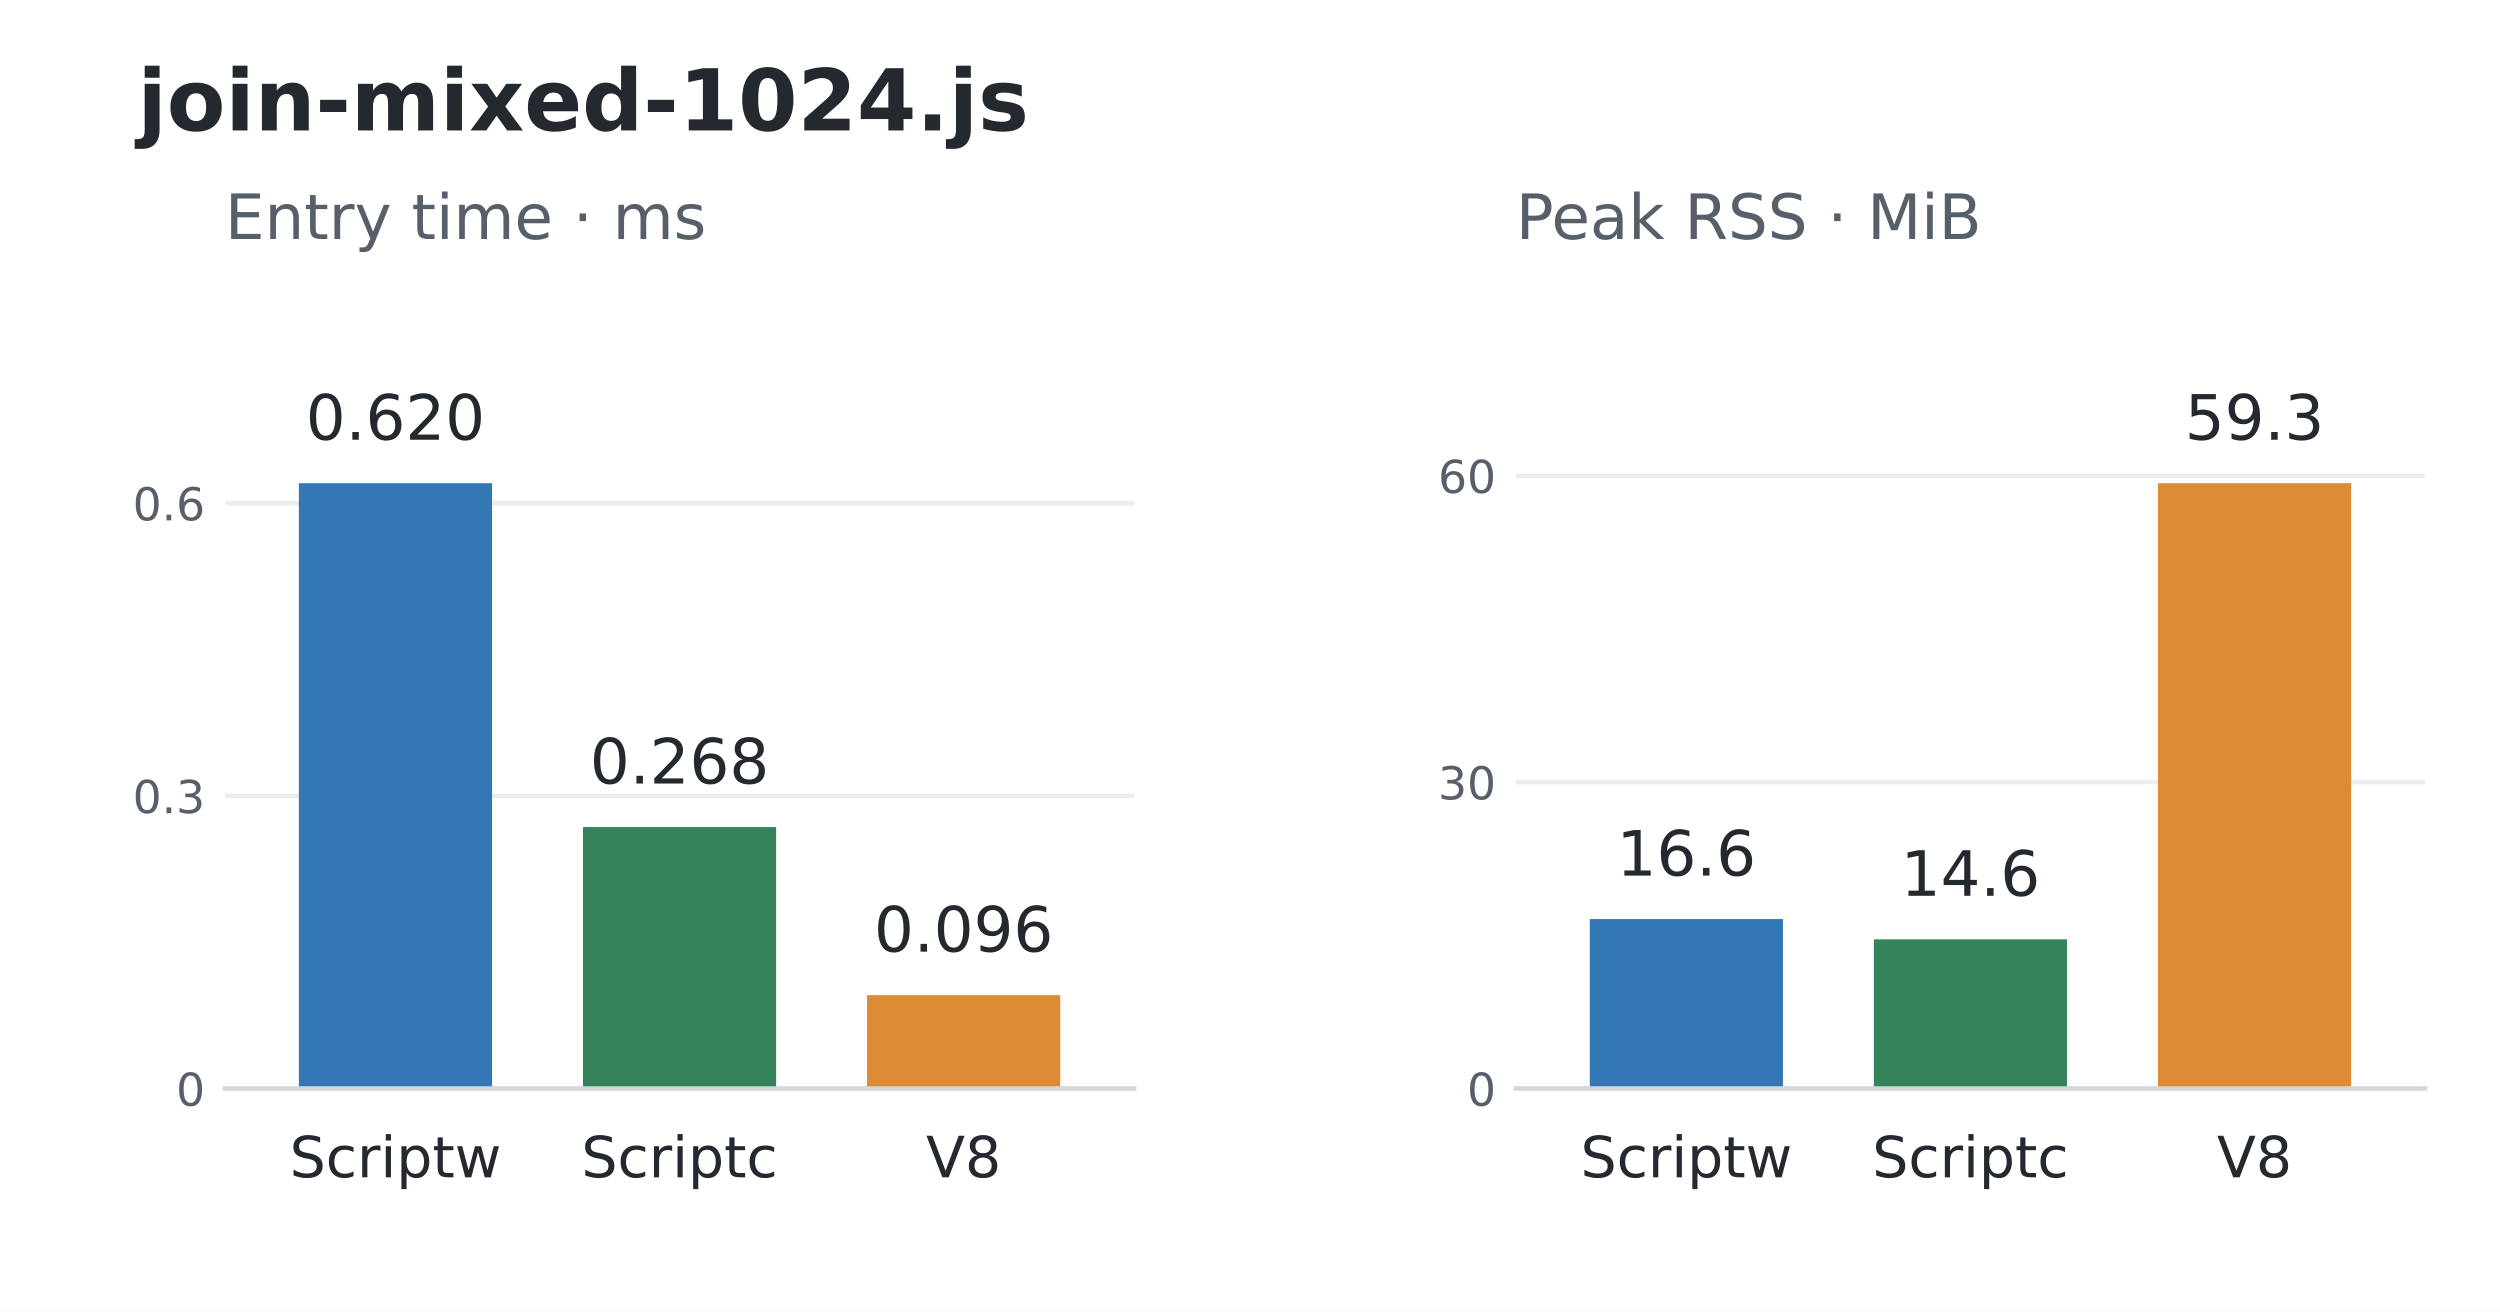
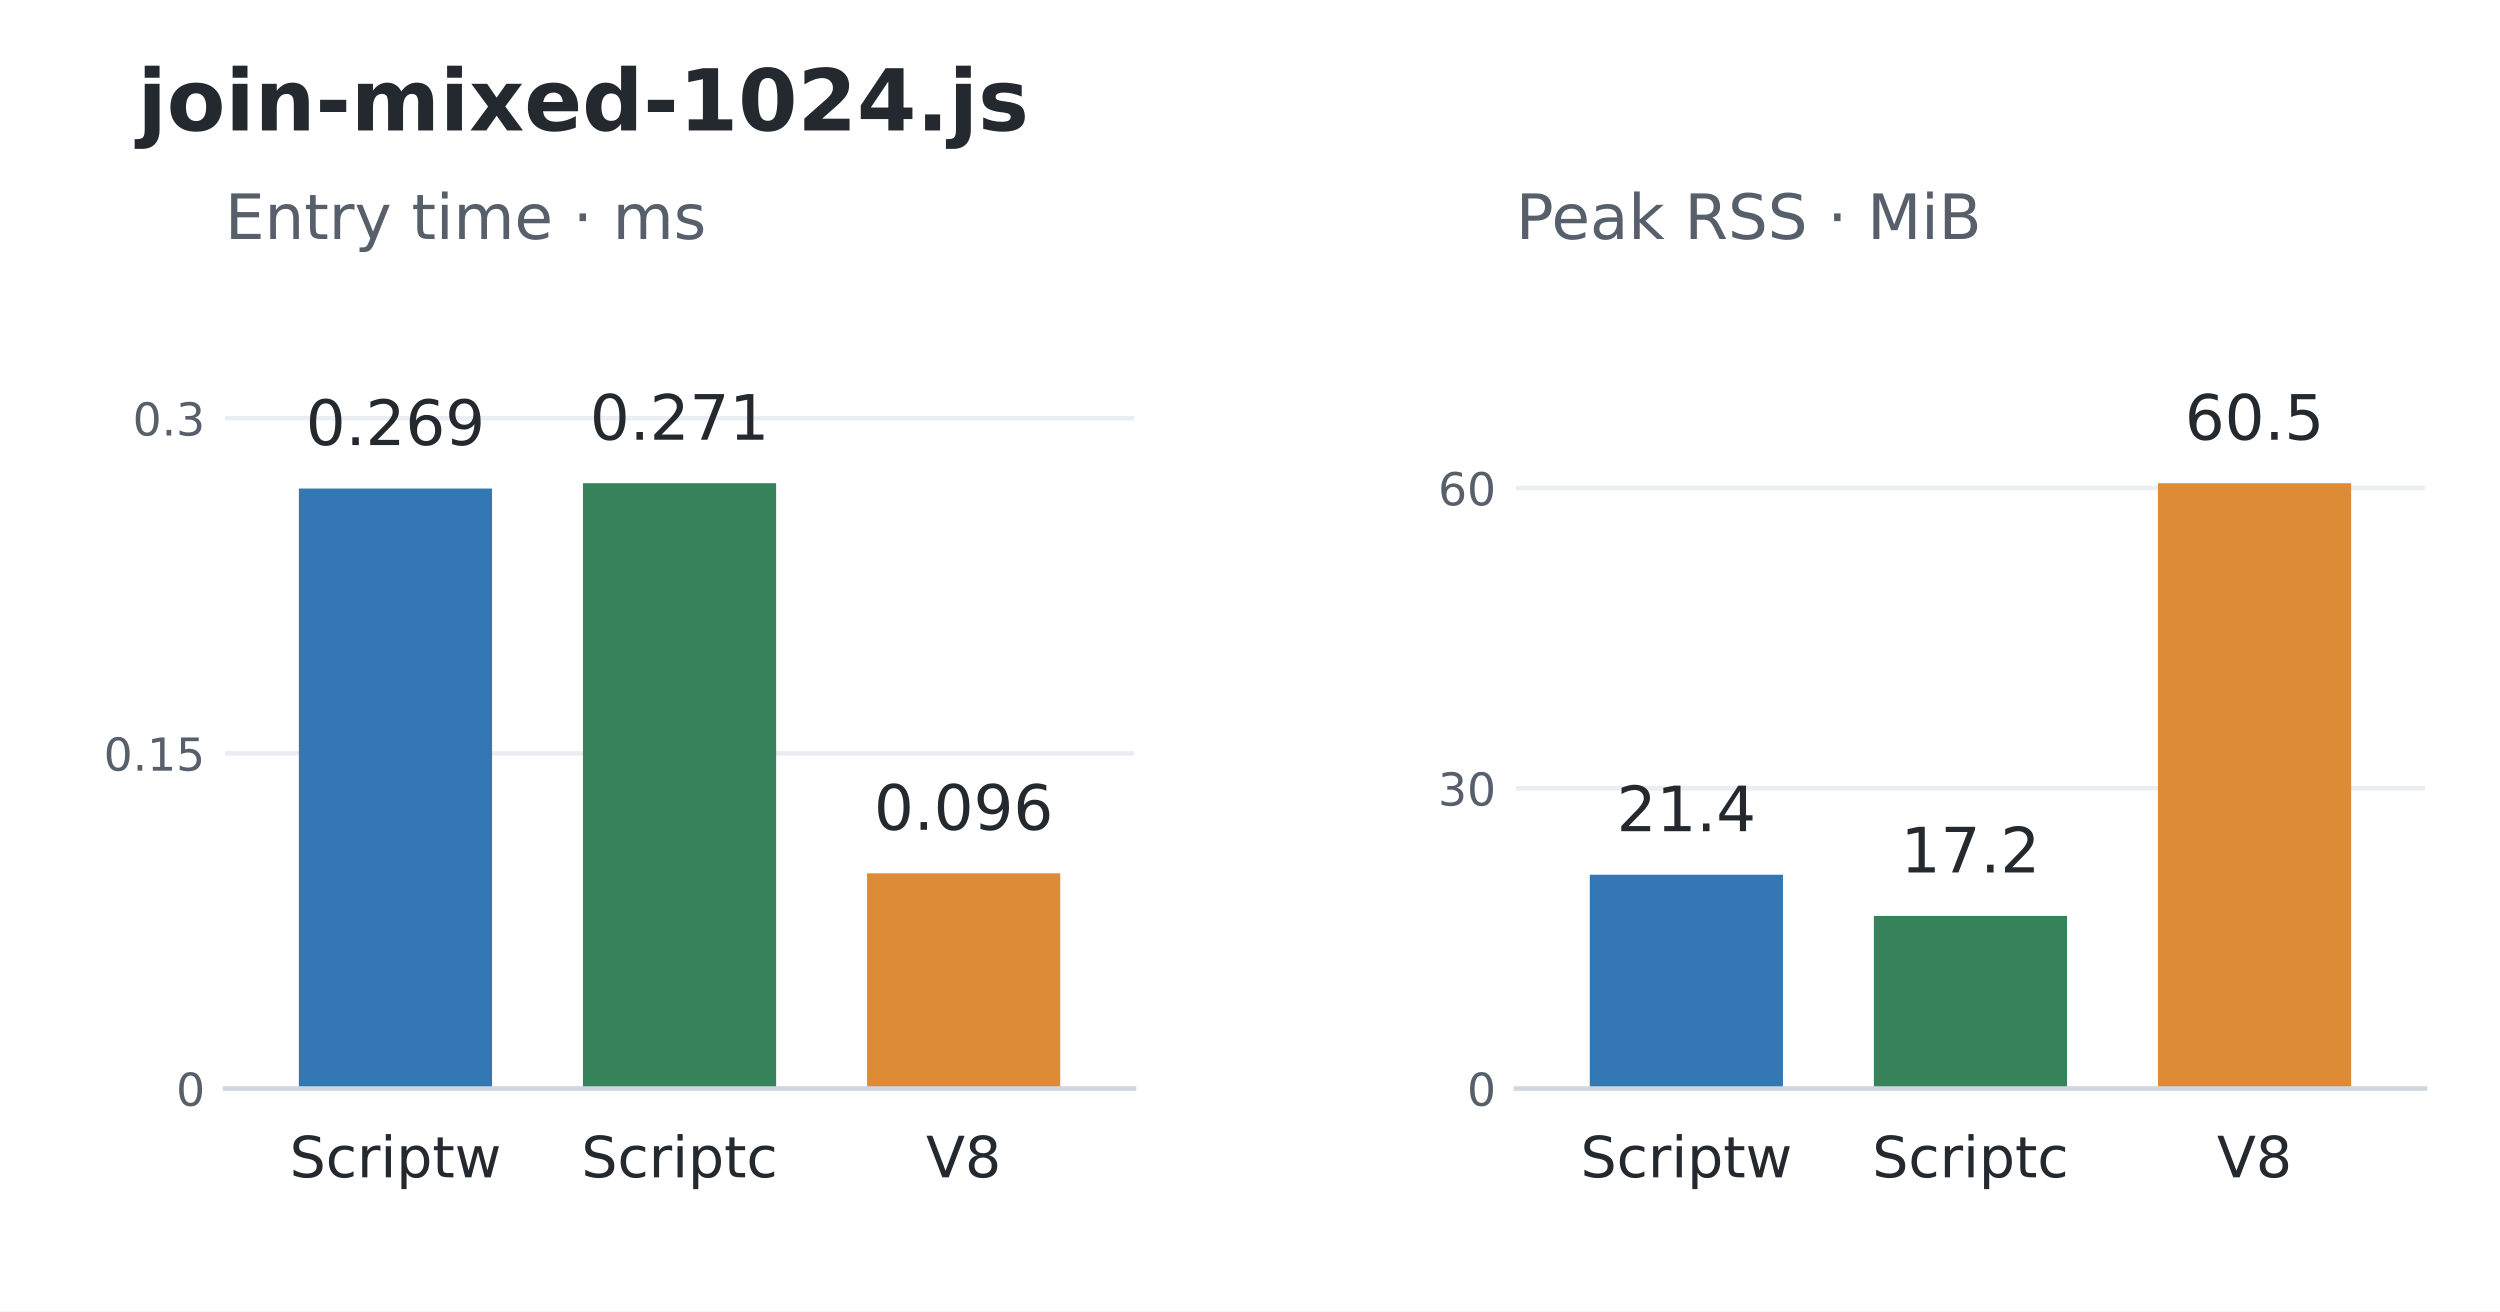
<svg xmlns="http://www.w3.org/2000/svg" width="439.2pt" height="230.4pt" viewBox="0 0 439.2 230.4" version="1.1">
  <defs>
    <style type="text/css">*{stroke-linejoin: round; stroke-linecap: butt}</style>
  </defs>
  <g id="figure_1">
    <g id="patch_1">
      <path d="M 0 230.4 L 439.2 230.4 L 439.2 0 L 0 0 z " style="fill: #ffffff" />
    </g>
    <g id="axes_1">
      <g id="patch_2">
        <path d="M 39.528 191.232 L 199.237 191.232 L 199.237 52.992 L 39.528 52.992 z " style="fill: #ffffff" />
      </g>
      <g id="matplotlib.axis_1">
        <g id="xtick_1">
          <g id="line2d_1" />
          <g id="text_1">
            <text style="font-size: 10px; font-family: 'DejaVu Sans'; text-anchor: middle; fill: #24292f" x="69.473" y="206.83" transform="rotate(-0 69.47346 206.8304)">Scriptw</text>
          </g>
        </g>
        <g id="xtick_2">
          <g id="line2d_2" />
          <g id="text_2">
            <text style="font-size: 10px; font-family: 'DejaVu Sans'; text-anchor: middle; fill: #24292f" x="119.383" y="206.83" transform="rotate(-0 119.3825 206.8304)">Scriptc</text>
          </g>
        </g>
        <g id="xtick_3">
          <g id="line2d_3" />
          <g id="text_3">
            <text style="font-size: 10px; font-family: 'DejaVu Sans'; text-anchor: middle; fill: #24292f" x="169.292" y="206.83" transform="rotate(-0 169.2916 206.8297)">V8</text>
          </g>
        </g>
      </g>
      <g id="matplotlib.axis_2">
        <g id="ytick_1">
          <g id="line2d_4">
            <path d="M 39.528 191.232 L 199.237 191.232 " clip-path="url(#p648741f3fb)" style="fill: none; stroke: #eaeef2; stroke-width: 0.8; stroke-linecap: square" />
          </g>
          <g id="line2d_5" />
          <g id="text_4">
            <text style="font-size: 8px; font-family: 'DejaVu Sans'; text-anchor: end; fill: #57606a" x="36.028" y="194.271" transform="rotate(-0 36.028 194.2711)">0</text>
          </g>
        </g>
        <g id="ytick_2">
          <g id="line2d_6">
-             <path d="M 39.528 139.807 L 199.237 139.807 " clip-path="url(#p648741f3fb)" style="fill: none; stroke: #eaeef2; stroke-width: 0.8; stroke-linecap: square" />
+             <path d="M 39.528 132.353 L 199.237 132.353 " clip-path="url(#p648741f3fb)" style="fill: none; stroke: #eaeef2; stroke-width: 0.8; stroke-linecap: square" />
          </g>
          <g id="line2d_7" />
          <g id="text_5">
-             <text style="font-size: 8px; font-family: 'DejaVu Sans'; text-anchor: end; fill: #57606a" x="36.028" y="142.846" transform="rotate(-0 36.028 142.8462)">0.3</text>
+             <text style="font-size: 8px; font-family: 'DejaVu Sans'; text-anchor: end; fill: #57606a" x="36.028" y="135.392" transform="rotate(-0 36.028 135.3924)">0.15</text>
          </g>
        </g>
        <g id="ytick_3">
          <g id="line2d_8">
-             <path d="M 39.528 88.382 L 199.237 88.382 " clip-path="url(#p648741f3fb)" style="fill: none; stroke: #eaeef2; stroke-width: 0.8; stroke-linecap: square" />
+             <path d="M 39.528 73.475 L 199.237 73.475 " clip-path="url(#p648741f3fb)" style="fill: none; stroke: #eaeef2; stroke-width: 0.8; stroke-linecap: square" />
          </g>
          <g id="line2d_9" />
          <g id="text_6">
-             <text style="font-size: 8px; font-family: 'DejaVu Sans'; text-anchor: end; fill: #57606a" x="36.028" y="91.421" transform="rotate(-0 36.028 91.42143)">0.6</text>
+             <text style="font-size: 8px; font-family: 'DejaVu Sans'; text-anchor: end; fill: #57606a" x="36.028" y="76.514" transform="rotate(-0 36.028 76.51367)">0.3</text>
          </g>
        </g>
      </g>
      <g id="patch_3">
-         <path d="M 52.504 191.232 L 86.443 191.232 L 86.443 84.894 L 52.504 84.894 z " clip-path="url(#p648741f3fb)" style="fill: #3378b5" />
+         <path d="M 52.504 191.232 L 86.443 191.232 L 86.443 85.827 L 52.504 85.827 z " clip-path="url(#p648741f3fb)" style="fill: #3378b5" />
      </g>
      <g id="patch_4">
-         <path d="M 102.413 191.232 L 136.352 191.232 L 136.352 145.301 L 102.413 145.301 z " clip-path="url(#p648741f3fb)" style="fill: #36835b" />
+         <path d="M 102.413 191.232 L 136.352 191.232 L 136.352 84.894 L 102.413 84.894 z " clip-path="url(#p648741f3fb)" style="fill: #36835b" />
      </g>
      <g id="patch_5">
-         <path d="M 152.323 191.232 L 186.261 191.232 L 186.261 174.825 L 152.323 174.825 z " clip-path="url(#p648741f3fb)" style="fill: #de8b36" />
+         <path d="M 152.323 191.232 L 186.261 191.232 L 186.261 153.427 L 152.323 153.427 z " clip-path="url(#p648741f3fb)" style="fill: #de8b36" />
      </g>
      <g id="patch_6">
        <path d="M 39.528 191.232 L 199.237 191.232 " style="fill: none; stroke: #d0d7de; stroke-width: 0.8; stroke-linejoin: miter; stroke-linecap: square" />
      </g>
      <g id="text_7">
-         <text style="font-size: 11px; font-family: 'DejaVu Sans'; text-anchor: middle; fill: #24292f" x="69.473" y="77.251" transform="rotate(-0 69.47346 77.25096)">0.620</text>
+         <text style="font-size: 11px; font-family: 'DejaVu Sans'; text-anchor: middle; fill: #24292f" x="69.473" y="78.185" transform="rotate(-0 69.47346 78.18458)">0.269</text>
      </g>
      <g id="text_8">
-         <text style="font-size: 11px; font-family: 'DejaVu Sans'; text-anchor: middle; fill: #24292f" x="119.383" y="137.658" transform="rotate(-0 119.3825 137.6582)">0.268</text>
+         <text style="font-size: 11px; font-family: 'DejaVu Sans'; text-anchor: middle; fill: #24292f" x="119.383" y="77.251" transform="rotate(-0 119.3825 77.25096)">0.271</text>
      </g>
      <g id="text_9">
-         <text style="font-size: 11px; font-family: 'DejaVu Sans'; text-anchor: middle; fill: #24292f" x="169.292" y="167.183" transform="rotate(-0 169.2916 167.1828)">0.096</text>
+         <text style="font-size: 11px; font-family: 'DejaVu Sans'; text-anchor: middle; fill: #24292f" x="169.292" y="145.784" transform="rotate(-0 169.2916 145.7842)">0.096</text>
      </g>
      <g id="text_10">
        <text style="font-size: 11px; font-family: 'DejaVu Sans'; text-anchor: start; fill: #57606a" x="39.528" y="41.992" transform="rotate(-0 39.528 41.992)">Entry time · ms</text>
      </g>
    </g>
    <g id="axes_2">
      <g id="patch_7">
        <path d="M 266.315 191.232 L 426.024 191.232 L 426.024 52.992 L 266.315 52.992 z " style="fill: #ffffff" />
      </g>
      <g id="matplotlib.axis_3">
        <g id="xtick_4">
          <g id="line2d_10" />
          <g id="text_11">
            <text style="font-size: 10px; font-family: 'DejaVu Sans'; text-anchor: middle; fill: #24292f" x="296.26" y="206.83" transform="rotate(-0 296.2604 206.8304)">Scriptw</text>
          </g>
        </g>
        <g id="xtick_5">
          <g id="line2d_11" />
          <g id="text_12">
            <text style="font-size: 10px; font-family: 'DejaVu Sans'; text-anchor: middle; fill: #24292f" x="346.169" y="206.83" transform="rotate(-0 346.1695 206.8304)">Scriptc</text>
          </g>
        </g>
        <g id="xtick_6">
          <g id="line2d_12" />
          <g id="text_13">
            <text style="font-size: 10px; font-family: 'DejaVu Sans'; text-anchor: middle; fill: #24292f" x="396.079" y="206.83" transform="rotate(-0 396.0785 206.8297)">V8</text>
          </g>
        </g>
      </g>
      <g id="matplotlib.axis_4">
        <g id="ytick_4">
          <g id="line2d_13">
            <path d="M 266.315 191.232 L 426.024 191.232 " clip-path="url(#pf3a1462166)" style="fill: none; stroke: #eaeef2; stroke-width: 0.8; stroke-linecap: square" />
          </g>
          <g id="line2d_14" />
          <g id="text_14">
            <text style="font-size: 8px; font-family: 'DejaVu Sans'; text-anchor: end; fill: #57606a" x="262.815" y="194.271" transform="rotate(-0 262.8149 194.2711)">0</text>
          </g>
        </g>
        <g id="ytick_5">
          <g id="line2d_15">
-             <path d="M 266.315 137.404 L 426.024 137.404 " clip-path="url(#pf3a1462166)" style="fill: none; stroke: #eaeef2; stroke-width: 0.8; stroke-linecap: square" />
+             <path d="M 266.315 138.487 L 426.024 138.487 " clip-path="url(#pf3a1462166)" style="fill: none; stroke: #eaeef2; stroke-width: 0.8; stroke-linecap: square" />
          </g>
          <g id="line2d_16" />
          <g id="text_15">
-             <text style="font-size: 8px; font-family: 'DejaVu Sans'; text-anchor: end; fill: #57606a" x="262.815" y="140.443" transform="rotate(-0 262.8149 140.443)">30</text>
+             <text style="font-size: 8px; font-family: 'DejaVu Sans'; text-anchor: end; fill: #57606a" x="262.815" y="141.526" transform="rotate(-0 262.8149 141.5259)">30</text>
          </g>
        </g>
        <g id="ytick_6">
          <g id="line2d_17">
-             <path d="M 266.315 83.576 L 426.024 83.576 " clip-path="url(#pf3a1462166)" style="fill: none; stroke: #eaeef2; stroke-width: 0.8; stroke-linecap: square" />
+             <path d="M 266.315 85.742 L 426.024 85.742 " clip-path="url(#pf3a1462166)" style="fill: none; stroke: #eaeef2; stroke-width: 0.8; stroke-linecap: square" />
          </g>
          <g id="line2d_18" />
          <g id="text_16">
-             <text style="font-size: 8px; font-family: 'DejaVu Sans'; text-anchor: end; fill: #57606a" x="262.815" y="86.615" transform="rotate(-0 262.8149 86.61494)">60</text>
+             <text style="font-size: 8px; font-family: 'DejaVu Sans'; text-anchor: end; fill: #57606a" x="262.815" y="88.781" transform="rotate(-0 262.8149 88.78078)">60</text>
          </g>
        </g>
      </g>
      <g id="patch_8">
-         <path d="M 279.291 191.232 L 313.229 191.232 L 313.229 161.465 L 279.291 161.465 z " clip-path="url(#pf3a1462166)" style="fill: #3378b5" />
+         <path d="M 279.291 191.232 L 313.229 191.232 L 313.229 153.672 L 279.291 153.672 z " clip-path="url(#pf3a1462166)" style="fill: #3378b5" />
      </g>
      <g id="patch_9">
-         <path d="M 329.2 191.232 L 363.139 191.232 L 363.139 165.019 L 329.2 165.019 z " clip-path="url(#pf3a1462166)" style="fill: #36835b" />
+         <path d="M 329.2 191.232 L 363.139 191.232 L 363.139 160.914 L 329.2 160.914 z " clip-path="url(#pf3a1462166)" style="fill: #36835b" />
      </g>
      <g id="patch_10">
        <path d="M 379.109 191.232 L 413.048 191.232 L 413.048 84.894 L 379.109 84.894 z " clip-path="url(#pf3a1462166)" style="fill: #de8b36" />
      </g>
      <g id="patch_11">
        <path d="M 266.315 191.232 L 426.024 191.232 " style="fill: none; stroke: #d0d7de; stroke-width: 0.8; stroke-linejoin: miter; stroke-linecap: square" />
      </g>
      <g id="text_17">
-         <text style="font-size: 11px; font-family: 'DejaVu Sans'; text-anchor: middle; fill: #24292f" x="296.26" y="153.823" transform="rotate(-0 296.2604 153.8228)">16.6</text>
+         <text style="font-size: 11px; font-family: 'DejaVu Sans'; text-anchor: middle; fill: #24292f" x="296.26" y="146.029" transform="rotate(-0 296.2604 146.0291)">21.4</text>
      </g>
      <g id="text_18">
-         <text style="font-size: 11px; font-family: 'DejaVu Sans'; text-anchor: middle; fill: #24292f" x="346.169" y="157.376" transform="rotate(-0 346.1695 157.3763)">14.6</text>
+         <text style="font-size: 11px; font-family: 'DejaVu Sans'; text-anchor: middle; fill: #24292f" x="346.169" y="153.271" transform="rotate(-0 346.1695 153.2713)">17.2</text>
      </g>
      <g id="text_19">
-         <text style="font-size: 11px; font-family: 'DejaVu Sans'; text-anchor: middle; fill: #24292f" x="396.079" y="77.251" transform="rotate(-0 396.0785 77.25096)">59.3</text>
+         <text style="font-size: 11px; font-family: 'DejaVu Sans'; text-anchor: middle; fill: #24292f" x="396.079" y="77.251" transform="rotate(-0 396.0785 77.25096)">60.5</text>
      </g>
      <g id="text_20">
        <text style="font-size: 11px; font-family: 'DejaVu Sans'; text-anchor: start; fill: #57606a" x="266.315" y="41.992" transform="rotate(-0 266.3149 41.992)">Peak RSS · MiB</text>
      </g>
    </g>
    <g id="text_21">
      <text style="font-weight: 700; font-size: 15px; font-family: 'DejaVu Sans'; text-anchor: start; fill: #24292f" x="24.156" y="22.918" transform="rotate(-0 24.156 22.91766)">join-mixed-1024.js</text>
    </g>
  </g>
  <defs>
    <clipPath id="p648741f3fb">
      <rect x="39.528" y="52.992" width="159.709" height="138.24" />
    </clipPath>
    <clipPath id="pf3a1462166">
      <rect x="266.315" y="52.992" width="159.709" height="138.24" />
    </clipPath>
  </defs>
</svg>
